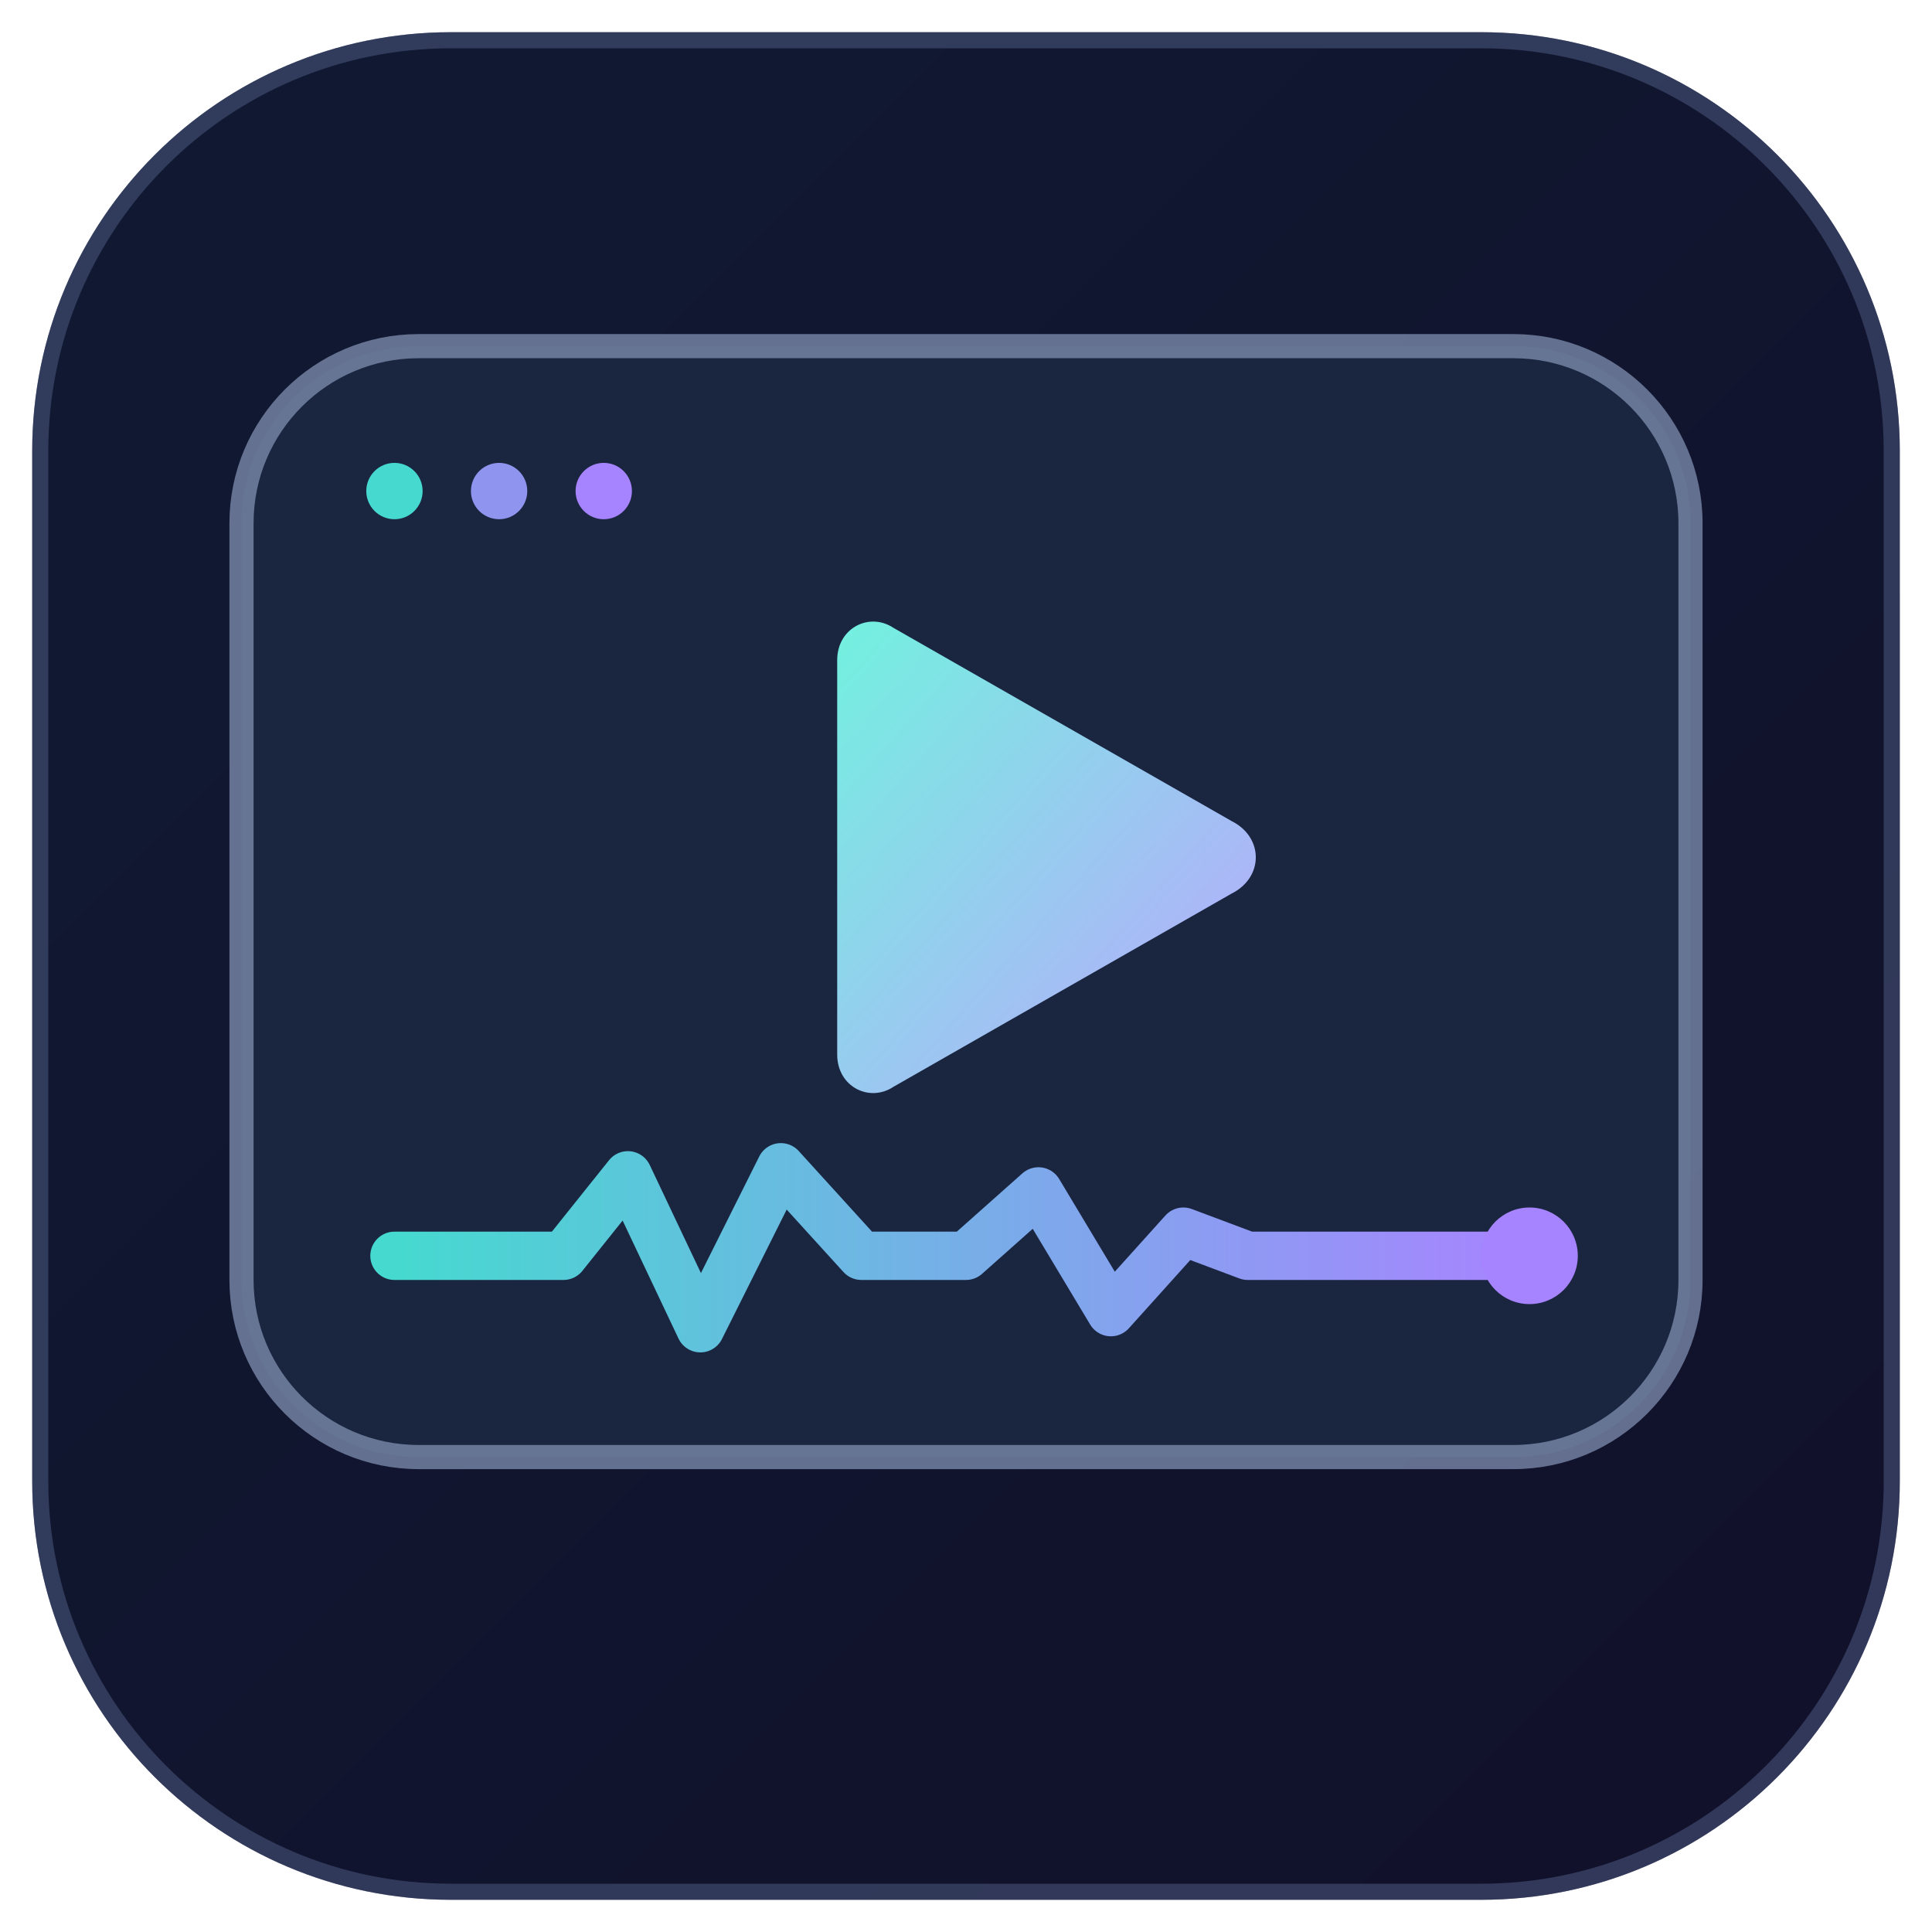
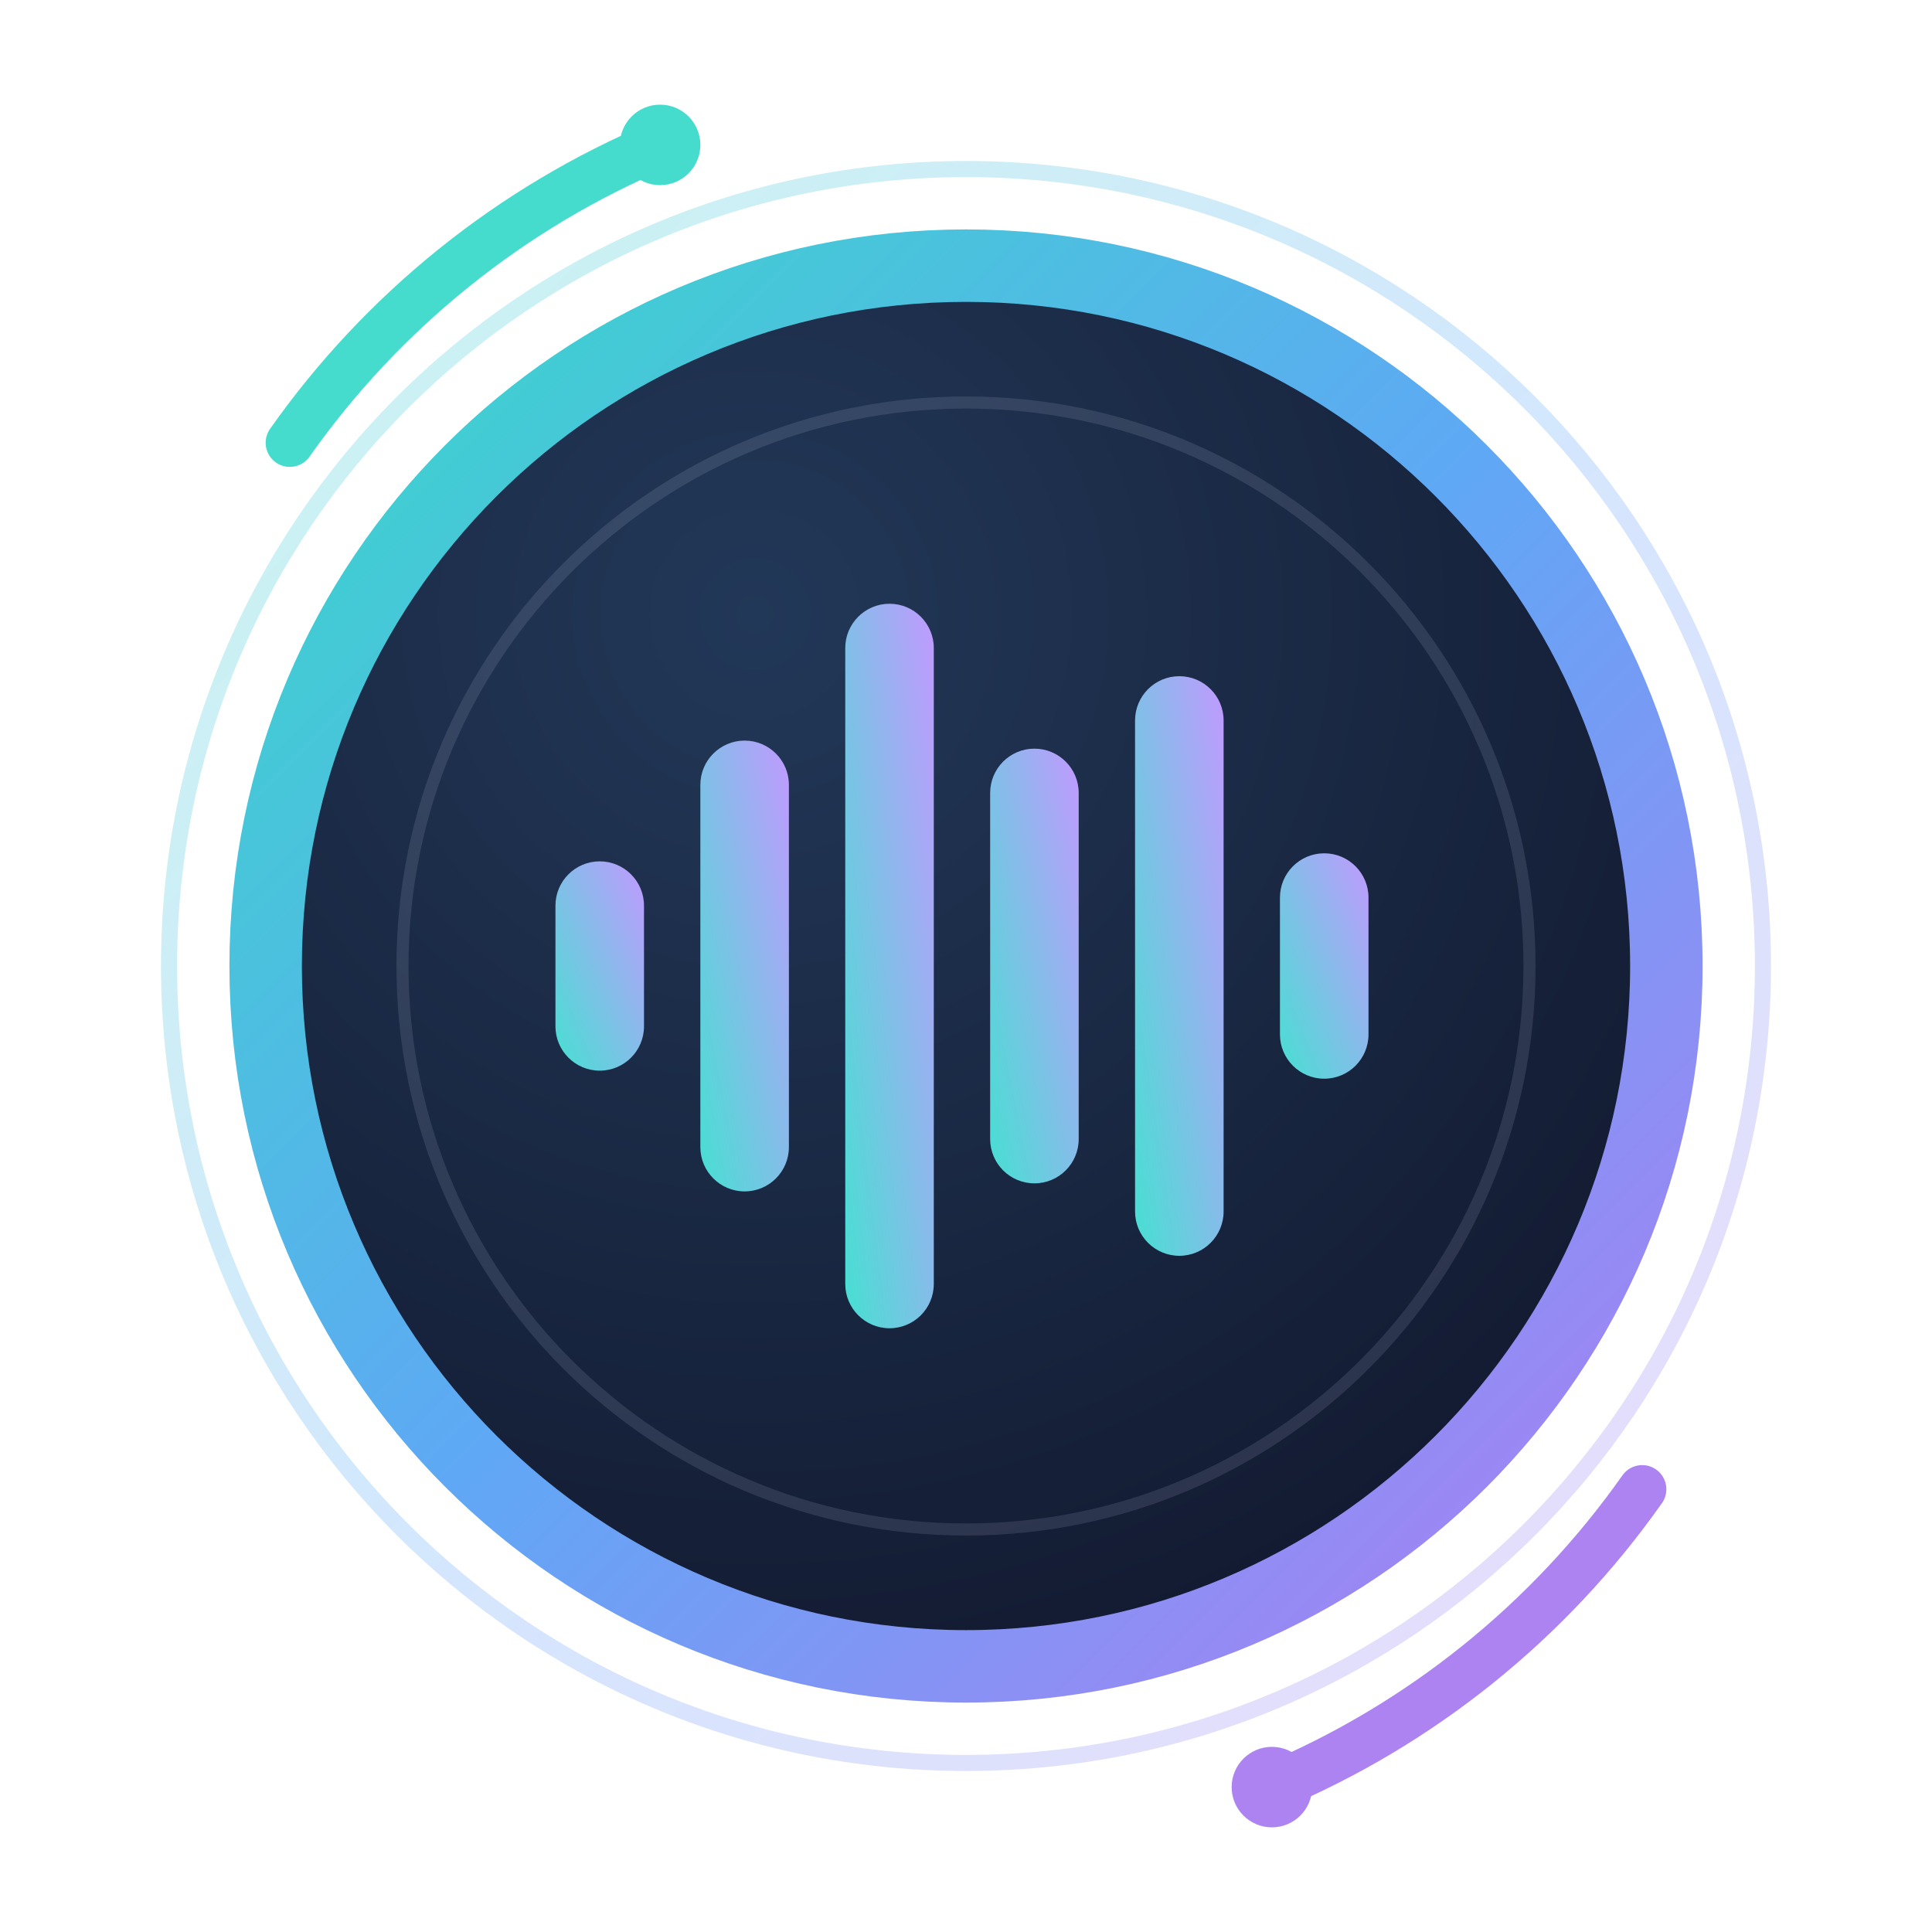
<svg xmlns="http://www.w3.org/2000/svg" viewBox="0 0 240 240" role="img" aria-labelledby="title desc">
  <defs>
-     <linearGradient id="background" x1="0" y1="0" x2="1" y2="1">
-       <stop offset="0" stop-color="#111A33" />
-       <stop offset="1" stop-color="#11102A" />
+     <linearGradient id="ring" x1="0" y1="0" x2="1" y2="1">
+       <stop offset="0" stop-color="#38D9C8" />
+       <stop offset=".5" stop-color="#5FA8F5" />
+       <stop offset="1" stop-color="#AF7CF4" />
    </linearGradient>
-     <linearGradient id="accent" x1="0" y1="0" x2="1" y2="0">
-       <stop offset="0" stop-color="#46D9D0" />
-       <stop offset="1" stop-color="#A784FF" />
+     <linearGradient id="bars" x1="0" y1="1" x2="1" y2="0">
+       <stop offset="0" stop-color="#46E0D2" />
+       <stop offset="1" stop-color="#C19AFF" />
    </linearGradient>
-     <linearGradient id="play" x1="0" y1="0" x2="1" y2="1">
-       <stop offset="0" stop-color="#72F1DF" />
-       <stop offset="1" stop-color="#BDA5FF" />
-     </linearGradient>
+     <radialGradient id="face" cx=".35" cy=".25" r=".9">
+       <stop offset="0" stop-color="#223858" />
+       <stop offset="1" stop-color="#10162B" />
+     </radialGradient>
  </defs>
-   <rect x="4" y="4" width="232" height="232" rx="52" fill="url(#background)" />
-   <rect x="5" y="5" width="230" height="230" rx="51" fill="none" stroke="#6676A3" stroke-opacity=".38" stroke-width="2" />
-   <rect x="30" y="43" width="180" height="138" rx="22" fill="#1A2540" stroke="#8898BA" stroke-opacity=".7" stroke-width="3" />
-   <circle cx="49" cy="61" r="3.5" fill="#46D9D0" />
-   <circle cx="62" cy="61" r="3.5" fill="#8F94EF" />
-   <circle cx="75" cy="61" r="3.5" fill="#A784FF" />
-   <path d="M104 82C104 78 108 76 111 78L153 102C157 104 157 109 153 111L111 135C108 137 104 135 104 131Z" fill="url(#play)" />
-   <path d="M49 156H70L78 146L87 165L97 145L107 156H120L129 148L138 163L147 153L155 156H190" fill="none" stroke="url(#accent)" stroke-width="6" stroke-linecap="round" stroke-linejoin="round" />
-   <circle cx="190" cy="156" r="6" fill="#A784FF" />
-   <path d="M73 201H167" stroke="url(#accent)" stroke-width="5" stroke-linecap="round" opacity=".8" />
+   <circle cx="120" cy="120" r="99" fill="none" stroke="url(#ring)" stroke-opacity=".28" stroke-width="2" />
+   <circle cx="120" cy="120" r="87" fill="url(#face)" stroke="url(#ring)" stroke-width="9" />
+   <circle cx="120" cy="120" r="70" fill="none" stroke="#D8E8FF" stroke-opacity=".12" stroke-width="1.5" />
+   <path d="M36 55A107 107 0 0 1 82 18" fill="none" stroke="#45DCCE" stroke-width="6" stroke-linecap="round" />
+   <path d="M204 185A107 107 0 0 1 158 222" fill="none" stroke="#AC83F1" stroke-width="6" stroke-linecap="round" />
+   <circle cx="82" cy="18" r="5" fill="#45DCCE" />
+   <circle cx="158" cy="222" r="5" fill="#AC83F1" />
+   <g fill="url(#bars)">
+     <rect x="69" y="107" width="11" height="26" rx="5.5" />
+     <rect x="87" y="92" width="11" height="56" rx="5.5" />
+     <rect x="105" y="75" width="11" height="90" rx="5.5" />
+     <rect x="123" y="93" width="11" height="54" rx="5.5" />
+     <rect x="141" y="84" width="11" height="72" rx="5.5" />
+     <rect x="159" y="106" width="11" height="28" rx="5.5" />
+   </g>
</svg>
